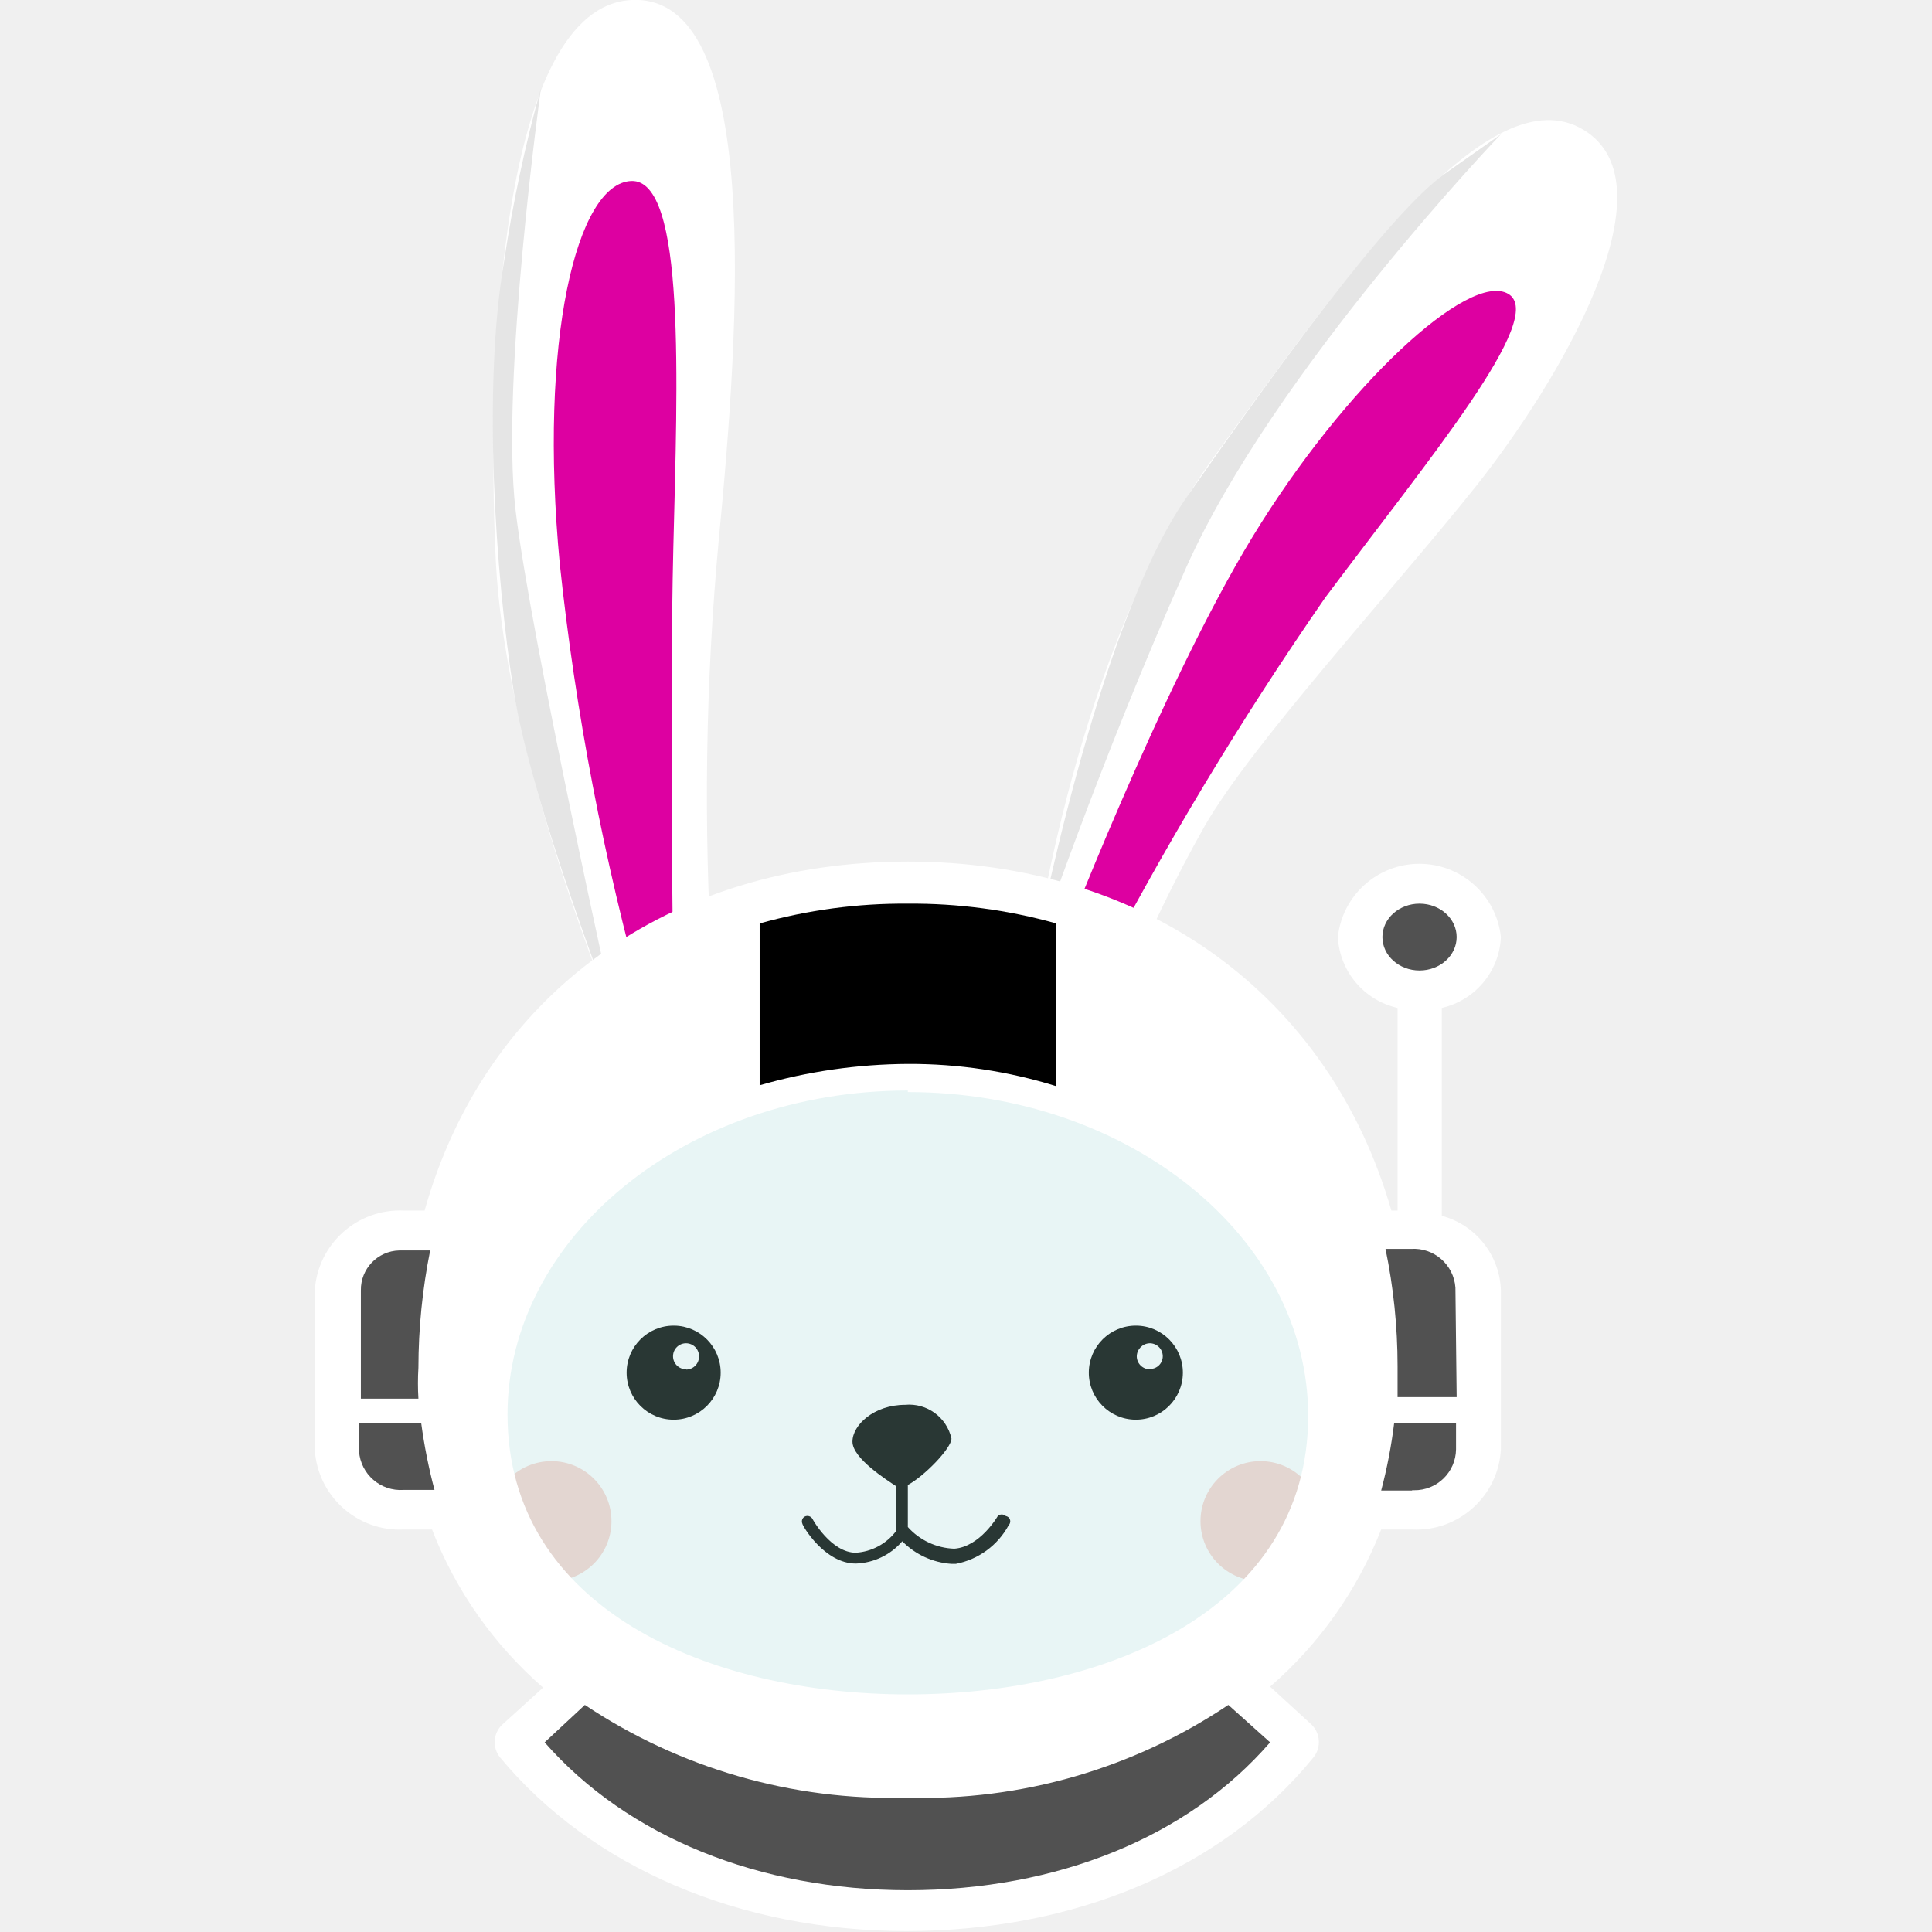
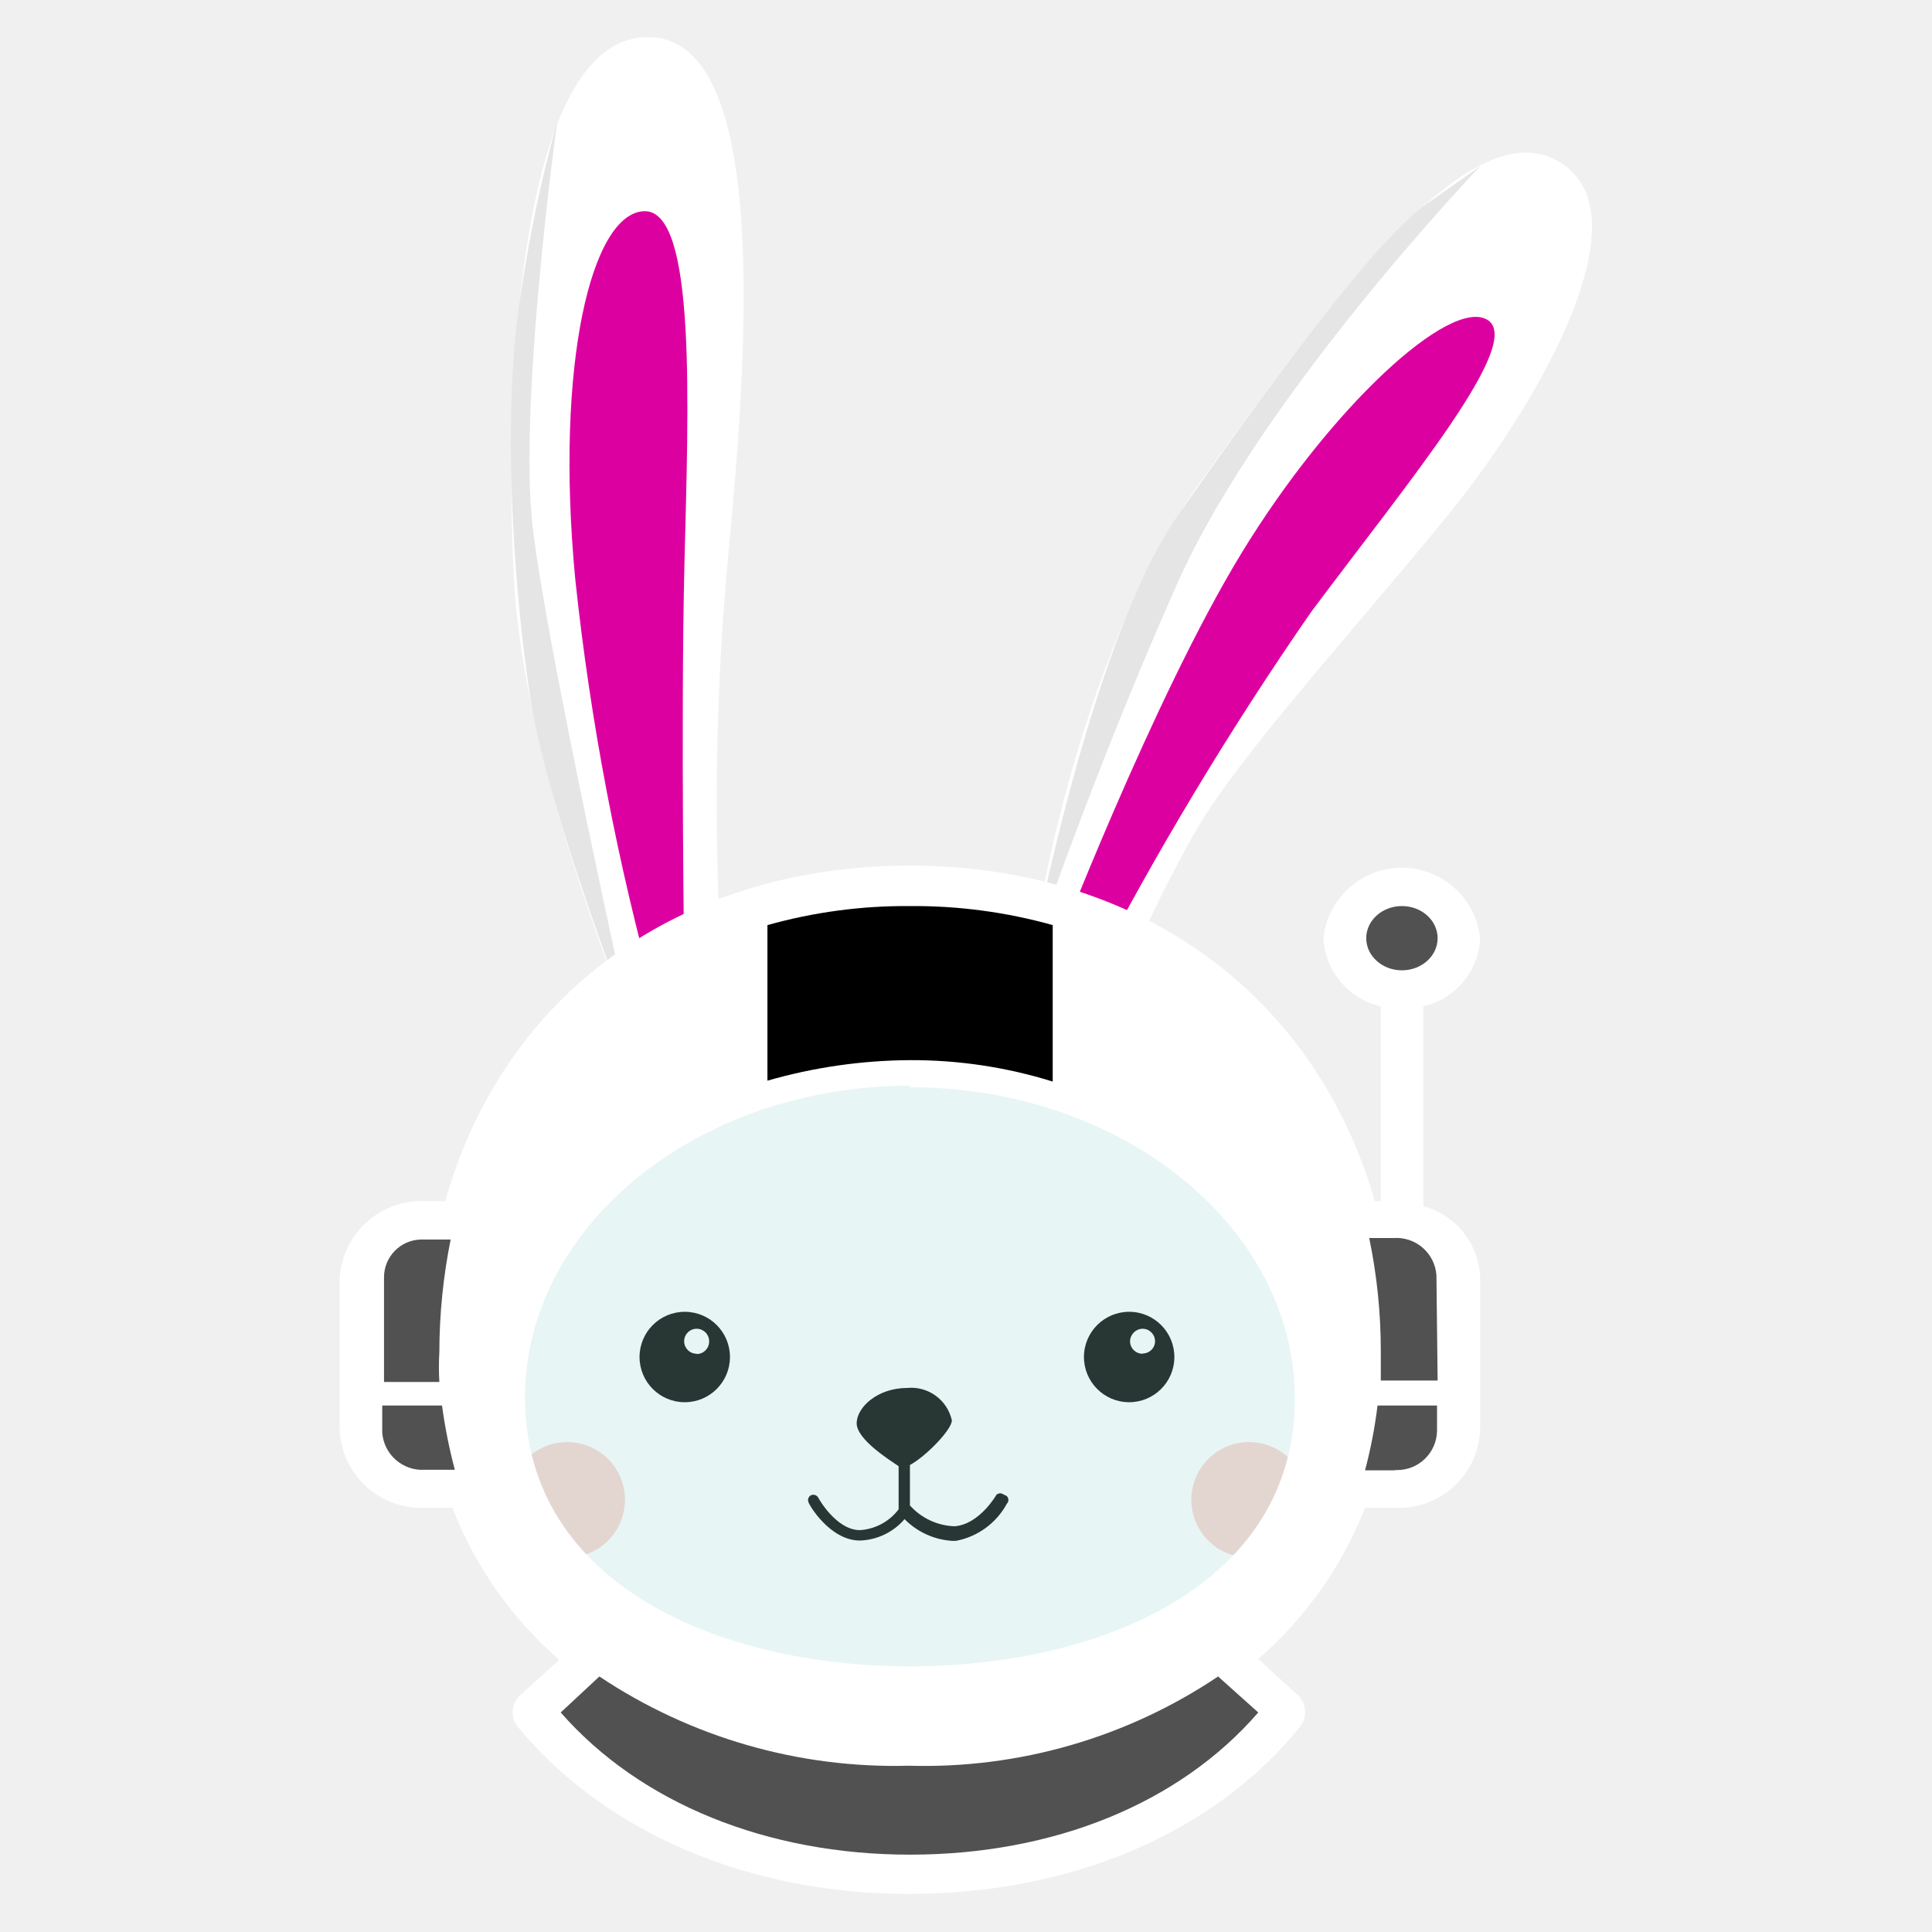
- <svg xmlns="http://www.w3.org/2000/svg" id="Layer_1" data-name="Layer 1" viewBox="0 0 42.1 62.45" width="32" height="32">
+ <svg xmlns="http://www.w3.org/2000/svg" id="Layer_1" data-name="Layer 1" viewBox="-11.42 -1.25 64.95 64.95" width="32" height="32">
  <defs>
    <style>.cls-1{fill:#fff;}.cls-2{fill:#dd00a1;}.cls-3{fill:#f9d8d2;}.cls-4{fill:#10110e;}.cls-5{fill:#e5e5e5;}.cls-6{fill:#8accce;opacity:0.2;isolation:isolate;}.cls-7{fill:#515151;}</style>
  </defs>
  <path class="cls-1" d="M14.24,55.36c.92-.61-1.49-.38-1.69-.79a15,15,0,0,1-2.82-.51C8,53.62,3.9,50.85,3.47,48.25s0-7.65,1.83-10.61A17,17,0,0,1,9.73,33S6.16,24.51,5.85,18.1,6,.21,10.24,0s3.49,10.48,2.82,17.43a89.47,89.47,0,0,0-.21,13.89,19.45,19.45,0,0,1,5.51-.92,21.2,21.2,0,0,1,4.9.46S24.58,21,29,14.86,38,2.4,41,4.19s-.81,8.19-3.46,11.52-7.25,8.33-8.78,11a47.26,47.26,0,0,0-2.65,5.51,15,15,0,0,1,6.4,6.32c2.07,4.28,2.27,9.59,1.15,11.83a8.1,8.1,0,0,1-5.61,4c-1.32.1-6.91,1.48-6.91,1.48Z" transform="translate(0 0)" />
  <path class="cls-2" d="M24,30.94s3.33-8.7,6.32-13.6,7-8.59,8.26-7.84S36,14.85,32.66,19.32a112.3,112.3,0,0,0-7.44,12.37Z" transform="translate(0 0)" />
  <path class="cls-2" d="M10.64,32.44l.95-.75s-.13-8.7,0-14S12,5.78,10.23,5.85,7.23,11,7.92,18.23A86.92,86.92,0,0,0,10.64,32.44Z" transform="translate(0 0)" />
  <circle class="cls-3" cx="7.65" cy="49.17" r="1.94" />
  <circle class="cls-3" cx="30.57" cy="49.17" r="1.94" />
  <path class="cls-4" d="M22.33,49a.19.19,0,0,0-.25,0h0s-.57,1-1.41,1.06a2.11,2.11,0,0,1-1.5-.7V48c.54-.29,1.41-1.19,1.41-1.5a1.4,1.4,0,0,0-1.5-1.09c-1,0-1.7.65-1.7,1.19s1.1,1.23,1.41,1.44v1.45a1.77,1.77,0,0,1-1.3.7c-.8,0-1.4-1.08-1.4-1.09a.19.19,0,0,0-.25-.08h0a.18.18,0,0,0-.08.23h0c0,.06.71,1.29,1.73,1.29a2.07,2.07,0,0,0,1.5-.72,2.46,2.46,0,0,0,1.59.73h.14a2.47,2.47,0,0,0,1.71-1.25.18.18,0,0,0,0-.25A.24.24,0,0,0,22.33,49Z" transform="translate(0 0)" />
  <path class="cls-5" d="M9.73,33S7,26,6.42,22.29s-1-9.78-.3-13.85A46.3,46.3,0,0,1,7.31,2.85S6,12.34,6.49,16.49,9.73,33,9.73,33Z" transform="translate(0 0)" />
  <path class="cls-5" d="M23.26,30.85s2-10.59,4.91-14.76S34.73,6.9,36.52,5.62l1.82-1.28S31,12,28.17,18.34,23.26,30.85,23.26,30.85Z" transform="translate(0 0)" />
  <path class="cls-4" d="M11.6,42.85a1.52,1.52,0,1,0,1.52,1.52h0a1.52,1.52,0,0,0-1.5-1.52Zm.4,1.41a.42.42,0,1,1,.42-.42h0a.42.42,0,0,1-.41.43h0Z" transform="translate(0 0)" />
  <path class="cls-4" d="M26.55,42.85a1.52,1.52,0,1,0,1.51,1.53h0a1.52,1.52,0,0,0-1.51-1.53ZM27,44.26a.42.42,0,0,1-.43-.41h0a.43.43,0,0,1,.41-.43.42.42,0,0,1,.43.41h0a.41.41,0,0,1-.4.42h0Z" transform="translate(0 0)" />
  <ellipse class="cls-6" cx="19.36" cy="44.95" rx="14.1" ry="10.16" />
  <path class="cls-1" d="M36.43,39.3V32.58a2.46,2.46,0,0,0,1.91-2.29,2.65,2.65,0,0,0-5.27,0A2.48,2.48,0,0,0,35,32.58v6.55h-.2c-2-6.94-7.91-11.28-15.63-11.28S5.51,32.15,3.55,39.13H2.88A2.76,2.76,0,0,0,0,41.71v5.14a2.75,2.75,0,0,0,2.88,2.59h.91a13,13,0,0,0,3.59,5.11L6.09,55.72A.78.78,0,0,0,6,56.82l0,0H6c2.93,3.53,7.72,5.6,13.13,5.6s10.21-2,13.14-5.6a.79.79,0,0,0-.09-1.11h0l-1.3-1.19a13,13,0,0,0,3.59-5.08h1a2.74,2.74,0,0,0,2.87-2.6V41.71A2.58,2.58,0,0,0,36.43,39.3Zm-17.26-4c7.14,0,12.94,4.7,12.94,10.47,0,6.25-6.51,9-12.94,9S6.23,52,6.23,45.72C6.23,40,12,35.25,19.17,35.25Z" transform="translate(0 0)" />
  <path class="cls-7" d="M36.91,45.16H35v-1a18.61,18.61,0,0,0-.39-3.79h.82a1.35,1.35,0,0,1,1.44,1.25h0Z" transform="translate(0 0)" />
  <path class="cls-7" d="M35.47,48.18h-1A16.13,16.13,0,0,0,34.89,46h2v.85a1.34,1.34,0,0,1-1.36,1.32h-.06Z" transform="translate(0 0)" />
  <path class="cls-7" d="M19.17,61.1c-4.79,0-9.06-1.72-11.74-4.78l1.3-1.21a17.87,17.87,0,0,0,10.4,3,17.73,17.73,0,0,0,10.4-3l1.35,1.21C28.23,59.38,24,61.1,19.17,61.1Z" transform="translate(0 0)" />
  <path class="cls-7" d="M2.88,40.42h.85a19.33,19.33,0,0,0-.38,3.79,8.34,8.34,0,0,0,0,1H1.49v-3.5a1.27,1.27,0,0,1,1.24-1.29Z" transform="translate(0 0)" />
  <path d="M19.17,34.39a17.66,17.66,0,0,0-4.79.69V29.85a17.23,17.23,0,0,1,4.79-.64,17.3,17.3,0,0,1,4.8.64v5.26A15.91,15.91,0,0,0,19.17,34.39Z" transform="translate(0 0)" />
  <path class="cls-7" d="M1.44,46h2a17.56,17.56,0,0,0,.43,2.16h-1a1.35,1.35,0,0,1-1.44-1.25h0V46Z" transform="translate(0 0)" />
  <ellipse class="cls-7" cx="35.71" cy="30.29" rx="1.2" ry="1.08" />
</svg>
